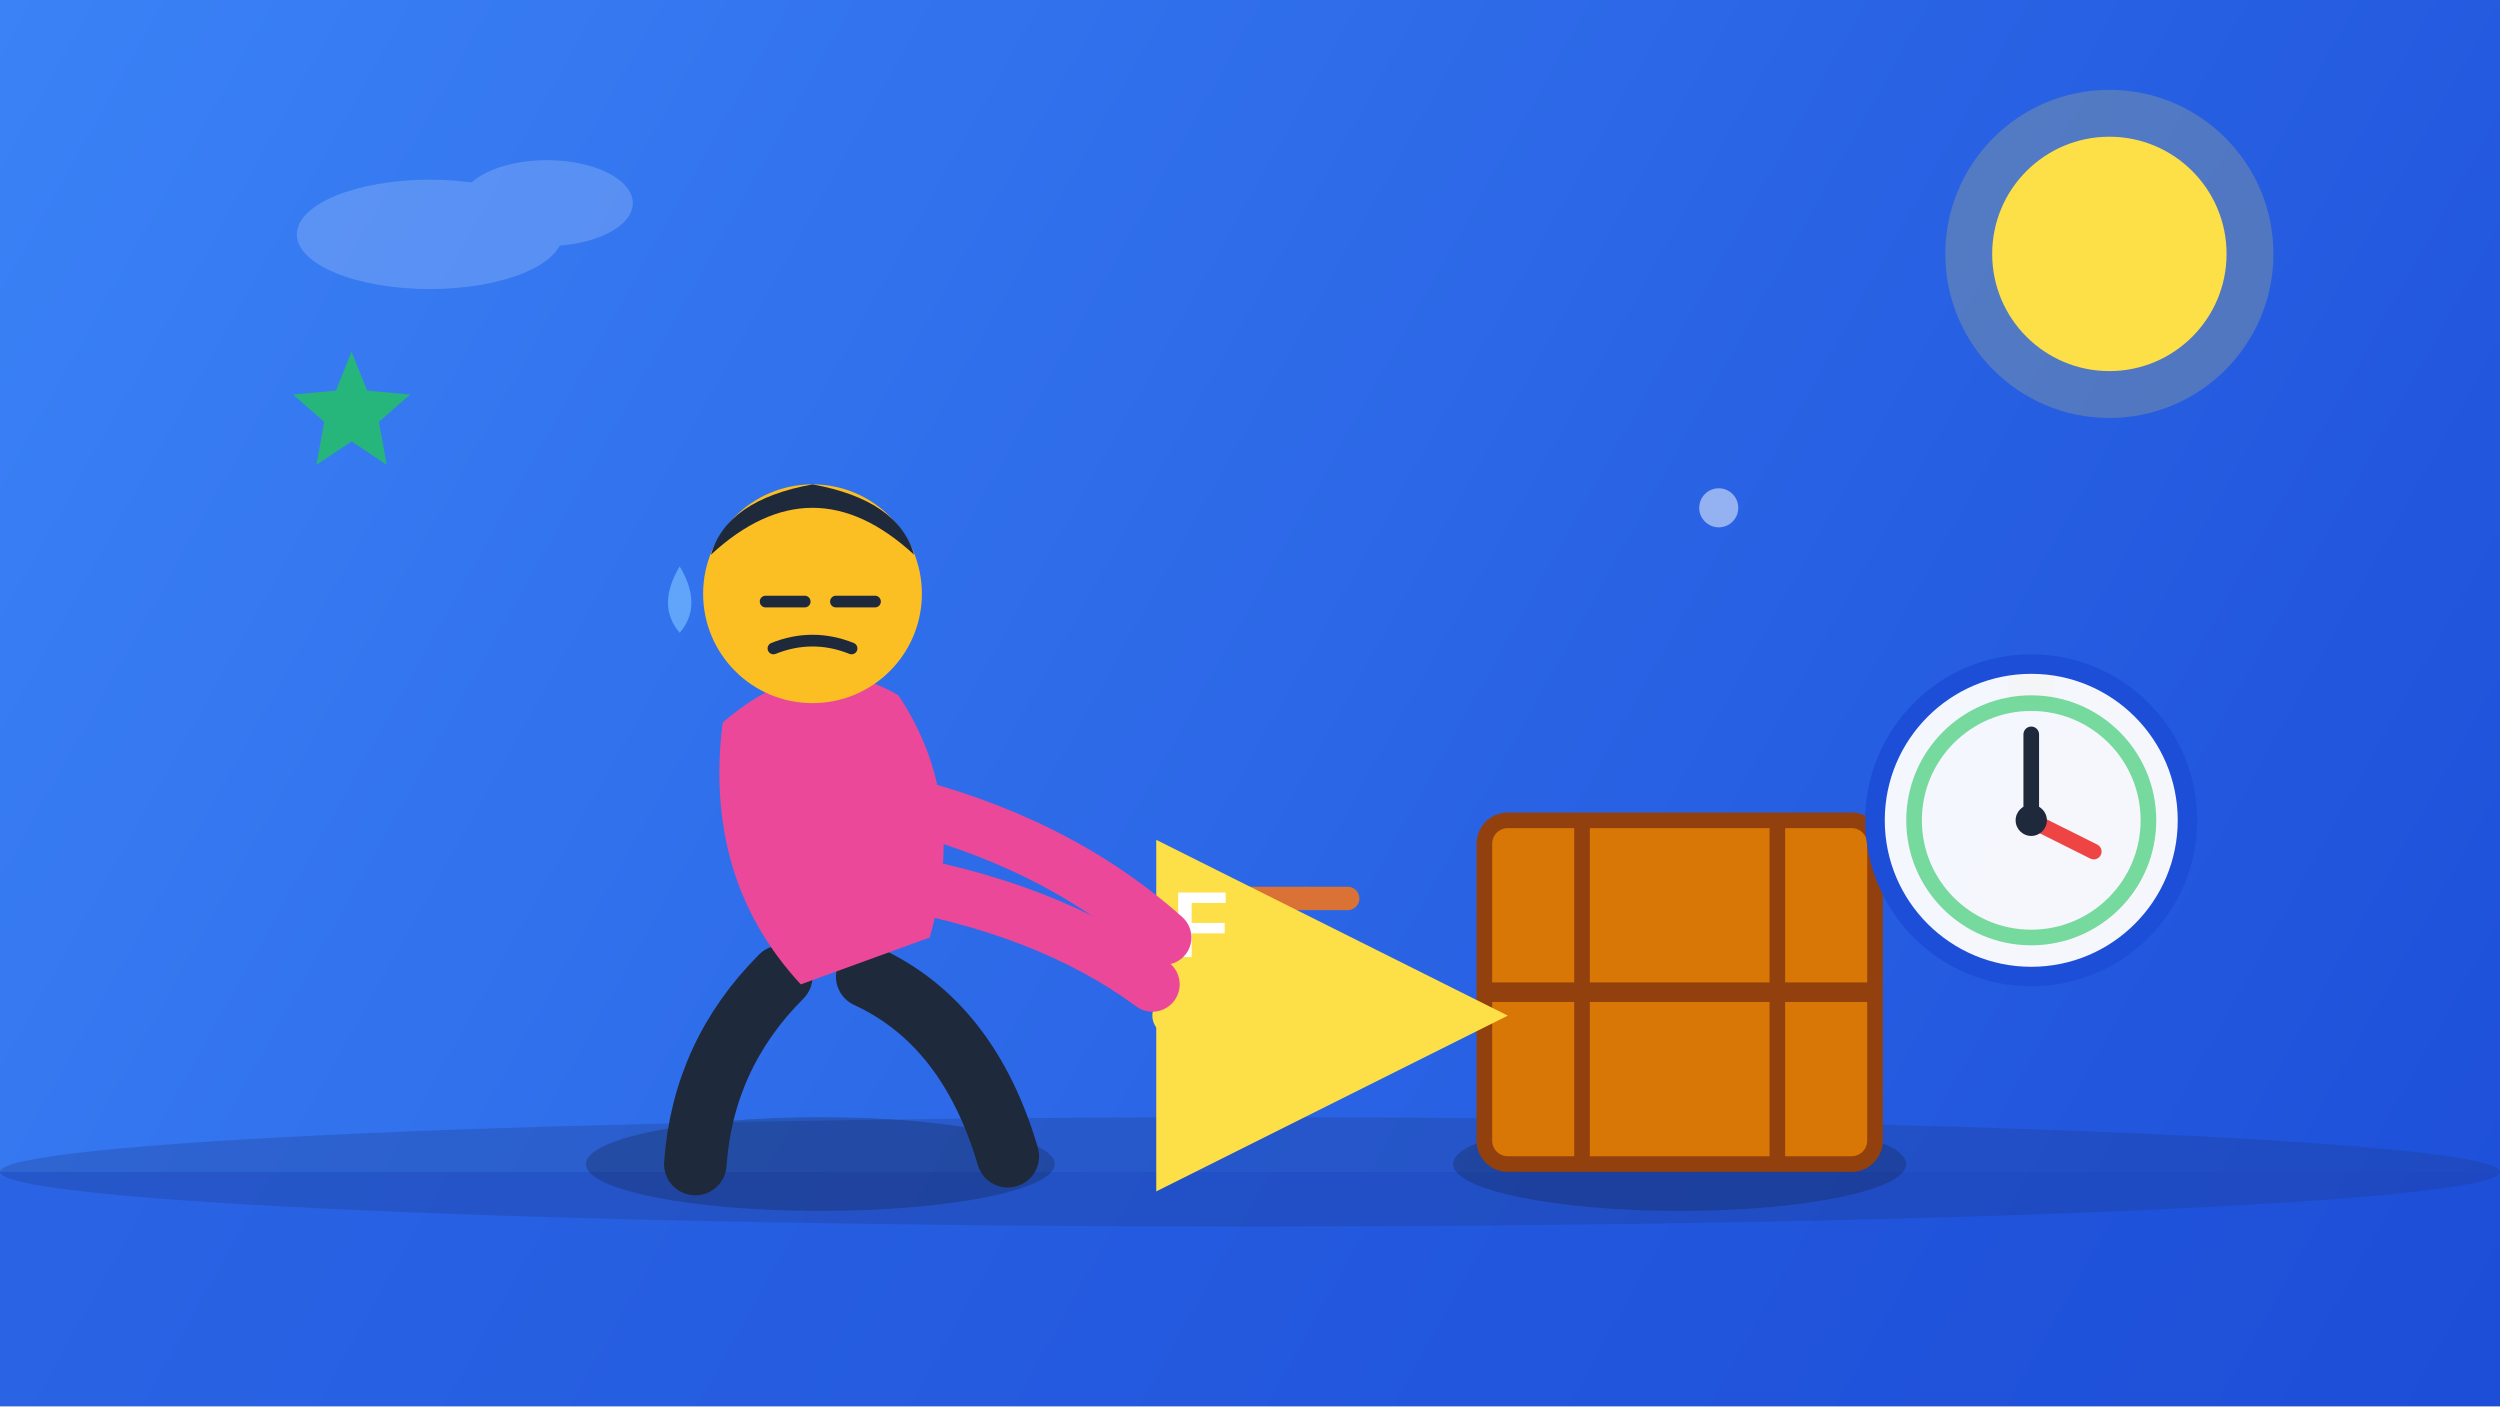
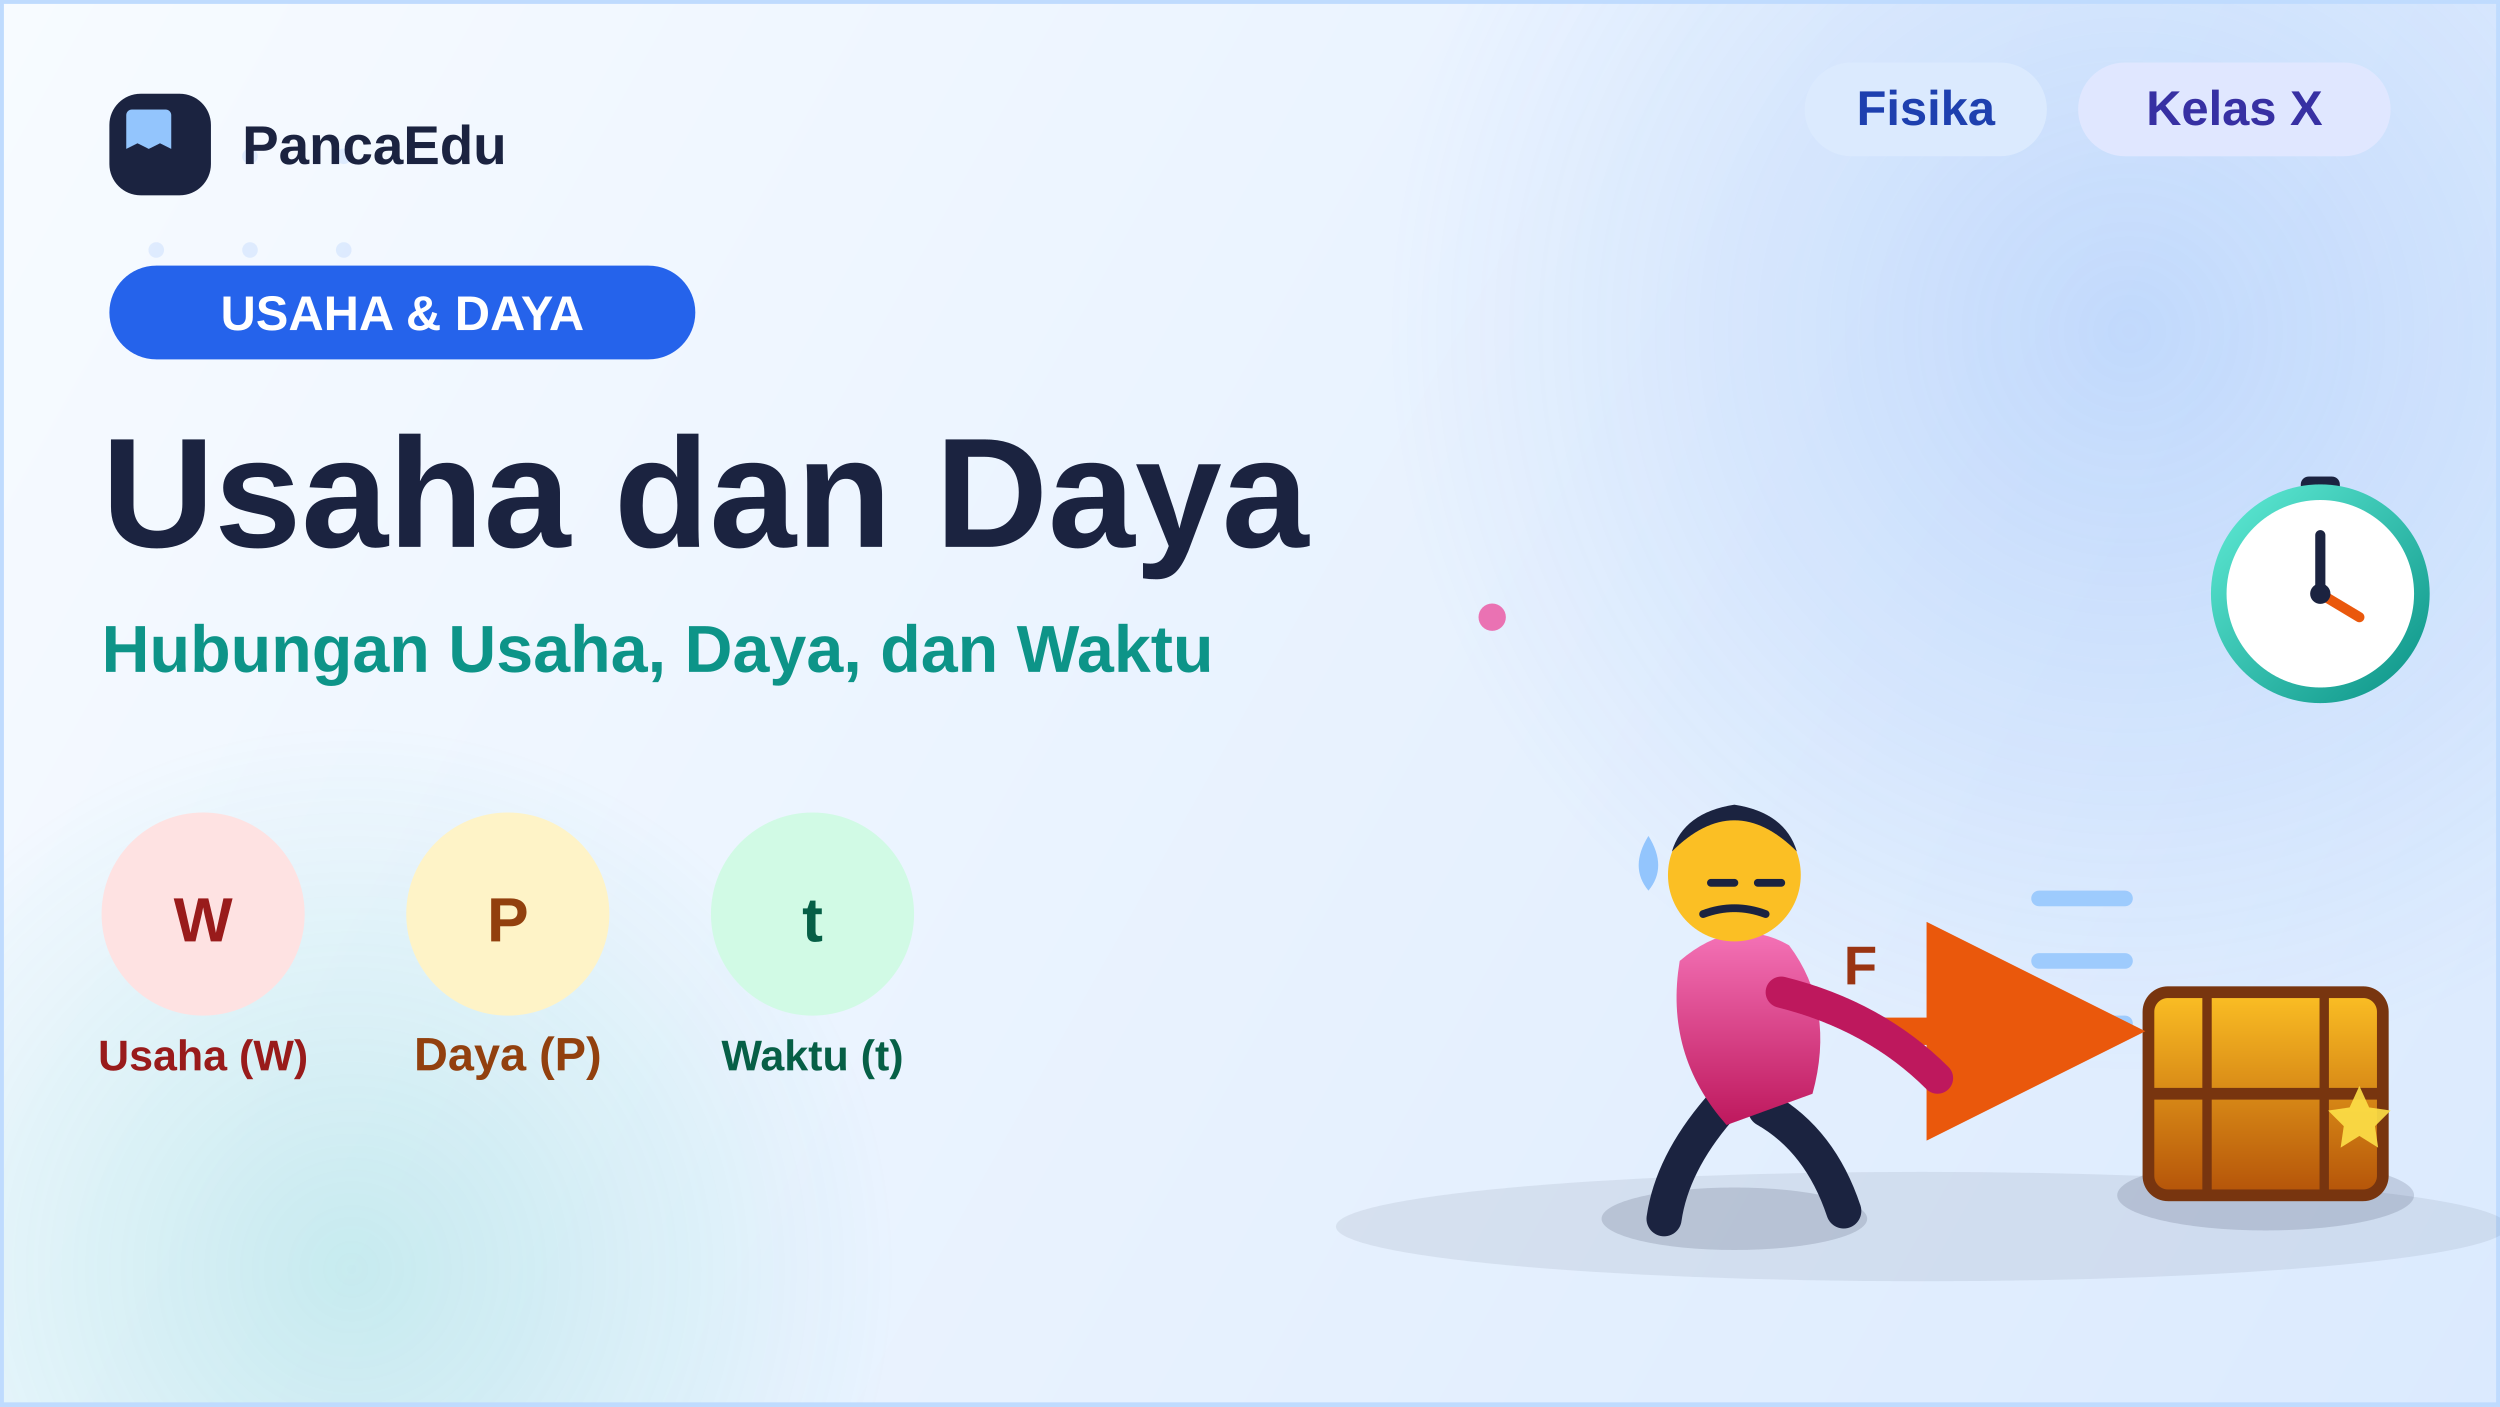
<svg xmlns="http://www.w3.org/2000/svg" viewBox="0 0 640 360">
  <defs>
-     <linearGradient id="bg" x1="0" y1="0" x2="640" y2="360" gradientUnits="userSpaceOnUse">
-       <stop offset="0" stop-color="#3b82f6" />
-       <stop offset="1" stop-color="#1d4ed8" />
+     <linearGradient id="udBgTint" x1="0" y1="0" x2="640" y2="360" gradientUnits="userSpaceOnUse">
+       <stop offset="0" stop-color="#f7fbff" />
+       <stop offset="1" stop-color="#dbeafe" />
    </linearGradient>
-     <marker id="ud-ah" viewBox="0 0 10 10" refX="8" refY="5" markerWidth="9" markerHeight="9" orient="auto-start-reverse">
-       <path d="M0 0 L10 5 L0 10 z" fill="#fde047" />
+     <radialGradient id="udBlobBlue" cx="0.5" cy="0.5" r="0.5">
+       <stop offset="0" stop-color="#3b82f6" stop-opacity="0.2" />
+       <stop offset="1" stop-color="#3b82f6" stop-opacity="0" />
+     </radialGradient>
+     <radialGradient id="udBlobTeal" cx="0.5" cy="0.5" r="0.5">
+       <stop offset="0" stop-color="#14b8a6" stop-opacity="0.18" />
+       <stop offset="1" stop-color="#14b8a6" stop-opacity="0" />
+     </radialGradient>
+     <linearGradient id="udCrateG" x1="0" y1="0" x2="0" y2="1">
+       <stop offset="0" stop-color="#fbbf24" />
+       <stop offset="1" stop-color="#b45309" />
+     </linearGradient>
+     <linearGradient id="udBodyG" x1="0" y1="0" x2="0" y2="1">
+       <stop offset="0" stop-color="#f472b6" />
+       <stop offset="1" stop-color="#be185d" />
+     </linearGradient>
+     <linearGradient id="udWatchG" x1="0" y1="0" x2="1" y2="1">
+       <stop offset="0" stop-color="#5eead4" />
+       <stop offset="1" stop-color="#0d9488" />
+     </linearGradient>
+     <marker id="udAh" viewBox="0 0 10 10" refX="8" refY="5" markerWidth="8" markerHeight="8" orient="auto-start-reverse">
+       <path d="M0 0 L10 5 L0 10 z" fill="#ea580c" />
    </marker>
  </defs>
-   <rect width="640" height="360" fill="url(#bg)" />
-   <circle cx="540" cy="65" r="30" fill="#fde047" />
-   <circle cx="540" cy="65" r="42" fill="#fde047" opacity="0.2" />
-   <g fill="#ffffff" opacity="0.18">
-     <ellipse cx="110" cy="60" rx="34" ry="14" />
-     <ellipse cx="140" cy="52" rx="22" ry="11" />
+   <rect width="640" height="360" fill="url(#udBgTint)" />
+   <circle cx="545" cy="85" r="190" fill="url(#udBlobBlue)" />
+   <circle cx="90" cy="325" r="140" fill="url(#udBlobTeal)" />
+   <rect width="640" height="360" fill="none" stroke="#bfdbfe" stroke-width="2" />
+   <g fill="#3b82f6" opacity="0.12">
+     <circle cx="40" cy="40" r="2" />
+     <circle cx="64" cy="40" r="2" />
+     <circle cx="88" cy="40" r="2" />
+     <circle cx="40" cy="64" r="2" />
+     <circle cx="64" cy="64" r="2" />
+     <circle cx="88" cy="64" r="2" />
  </g>
-   <rect x="0" y="300" width="640" height="60" fill="#1d4ed8" opacity="0.45" />
-   <ellipse cx="320" cy="300" rx="320" ry="14" fill="#1e3a8a" opacity="0.3" />
-   <g stroke="#f97316" stroke-width="6" stroke-linecap="round" opacity="0.85">
-     <line x1="310" y1="230" x2="345" y2="230" />
-     <line x1="310" y1="250" x2="345" y2="250" />
-     <line x1="310" y1="270" x2="345" y2="270" />
+   <g transform="translate(28,24)">
+     <rect width="26" height="26" rx="8" fill="#1b2340" />
+     <path d="M6 7h14a2 2 0 0 1 2 2v12l-4-2-4 2-4-2-4 2V9a2 2 0 0 1 2-2z" fill="#93c5fd" transform="translate(0,-1) scale(0.72)" />
+     <text x="34" y="18" font-family="Arial, sans-serif" font-size="14" font-weight="700" fill="#1b2340">PancaEdu</text>
  </g>
-   <g transform="translate(380,0)">
-     <ellipse cx="50" cy="298" rx="58" ry="12" fill="#0f172a" opacity="0.25" />
-     <rect x="0" y="210" width="100" height="88" rx="6" fill="#d97706" />
-     <rect x="0" y="210" width="100" height="88" rx="6" fill="none" stroke="#92400e" stroke-width="4" />
-     <line x1="0" y1="254" x2="100" y2="254" stroke="#92400e" stroke-width="5" />
-     <line x1="25" y1="210" x2="25" y2="298" stroke="#92400e" stroke-width="4" />
-     <line x1="75" y1="210" x2="75" y2="298" stroke="#92400e" stroke-width="4" />
+   <g font-family="Arial, sans-serif" font-size="12.5" font-weight="700">
+     <rect x="462" y="16" width="62" height="24" rx="12" fill="#dbeafe" />
+     <text x="493" y="32" text-anchor="middle" fill="#1e40af">Fisika</text>
+     <rect x="532" y="16" width="80" height="24" rx="12" fill="#e0e7ff" />
+     <text x="572" y="32" text-anchor="middle" fill="#3730a3">Kelas X</text>
  </g>
-   <line x1="300" y1="260" x2="368" y2="260" stroke="#fde047" stroke-width="10" stroke-linecap="round" marker-end="url(#ud-ah)" />
-   <text x="300" y="245" fill="#ffffff" font-size="24" font-family="Arial, sans-serif" font-weight="bold">F</text>
-   <g transform="translate(130,0)">
-     <ellipse cx="80" cy="298" rx="60" ry="12" fill="#0f172a" opacity="0.25" />
-     <path d="M70 250 Q50 270 48 298" stroke="#1e293b" stroke-width="16" fill="none" stroke-linecap="round" />
-     <path d="M92 250 Q118 262 128 296" stroke="#1e293b" stroke-width="16" fill="none" stroke-linecap="round" />
-     <path d="M55 185 Q50 225 75 252 L108 240 Q118 205 100 178 Q78 165 55 185 Z" fill="#ec4899" />
-     <path d="M98 205 Q140 215 168 240" stroke="#ec4899" stroke-width="14" fill="none" stroke-linecap="round" />
-     <path d="M95 225 Q138 232 165 252" stroke="#ec4899" stroke-width="14" fill="none" stroke-linecap="round" />
-     <circle cx="78" cy="152" r="28" fill="#fbbf24" />
-     <path d="M52 142 Q78 118 104 142 Q100 128 78 124 Q56 128 52 142 Z" fill="#1e293b" />
-     <path d="M66 154 L76 154" stroke="#1e293b" stroke-width="3" stroke-linecap="round" />
-     <path d="M84 154 L94 154" stroke="#1e293b" stroke-width="3" stroke-linecap="round" />
-     <path d="M68 166 Q78 162 88 166" stroke="#1e293b" stroke-width="3" fill="none" stroke-linecap="round" />
-     <path d="M44 145 Q50 155 44 162 Q38 155 44 145 Z" fill="#60a5fa" />
+   <g font-family="Arial, sans-serif" font-size="12.5" font-weight="700">
+     <rect x="28" y="68" width="150" height="24" rx="12" fill="#2563eb" />
+     <text x="103" y="84.5" text-anchor="middle" fill="#ffffff">USAHA &amp; DAYA</text>
  </g>
-   <g transform="translate(520,210)">
-     <rect x="-6" y="-42" width="12" height="12" rx="3" fill="#1e293b" />
-     <circle cx="0" cy="0" r="40" fill="#ffffff" opacity="0.95" />
-     <circle cx="0" cy="0" r="40" fill="none" stroke="#1d4ed8" stroke-width="5" />
-     <circle cx="0" cy="0" r="30" fill="none" stroke="#22c55e" stroke-width="4" opacity="0.6" />
-     <line x1="0" y1="0" x2="0" y2="-22" stroke="#1e293b" stroke-width="4" stroke-linecap="round" />
-     <line x1="0" y1="0" x2="16" y2="8" stroke="#ef4444" stroke-width="4" stroke-linecap="round" />
-     <circle cx="0" cy="0" r="4" fill="#1e293b" />
+   <text x="26" y="140" font-family="Arial, sans-serif" font-size="40" font-weight="800" fill="#1b2340">Usaha dan Daya</text>
+   <text x="26" y="172" font-family="Arial, sans-serif" font-size="17" font-weight="600" fill="#0d9488">Hubungan Usaha, Daya, dan Waktu</text>
+   <g font-family="Arial, sans-serif">
+     <g transform="translate(26,208)">
+       <circle cx="26" cy="26" r="26" fill="#fee2e2" />
+       <text x="26" y="33" text-anchor="middle" font-size="16" font-weight="800" fill="#991b1b">W</text>
+       <text x="26" y="66" text-anchor="middle" font-size="11" font-weight="700" fill="#991b1b">Usaha (W)</text>
+     </g>
+     <g transform="translate(104,208)">
+       <circle cx="26" cy="26" r="26" fill="#fef3c7" />
+       <text x="26" y="33" text-anchor="middle" font-size="16" font-weight="800" fill="#92400e">P</text>
+       <text x="26" y="66" text-anchor="middle" font-size="12" font-weight="700" fill="#92400e">Daya (P)</text>
+     </g>
+     <g transform="translate(182,208)">
+       <circle cx="26" cy="26" r="26" fill="#d1fae5" />
+       <text x="26" y="33" text-anchor="middle" font-size="16" font-weight="800" fill="#065f46">t</text>
+       <text x="26" y="66" text-anchor="middle" font-size="11" font-weight="700" fill="#065f46">Waktu (t)</text>
+     </g>
  </g>
-   <path d="M90 90 l4 10 11 1 -8 7 2 11 -9 -6 -9 6 2 -11 -8 -7 11 -1 z" fill="#22c55e" opacity="0.8" />
-   <circle cx="440" cy="130" r="5" fill="#ffffff" opacity="0.5" />
+   <g transform="translate(372,118)">
+     <ellipse cx="120" cy="196" rx="150" ry="14" fill="#1b2340" opacity="0.08" />
+     <g transform="translate(222,34)">
+       <rect x="-5" y="-30" width="10" height="9" rx="2" fill="#1b2340" />
+       <circle cx="0" cy="0" r="26" fill="#ffffff" />
+       <circle cx="0" cy="0" r="26" fill="none" stroke="url(#udWatchG)" stroke-width="4" />
+       <line x1="0" y1="0" x2="0" y2="-15" stroke="#1b2340" stroke-width="2.6" stroke-linecap="round" />
+       <line x1="0" y1="0" x2="10" y2="6" stroke="#ea580c" stroke-width="2.6" stroke-linecap="round" />
+       <circle cx="0" cy="0" r="2.6" fill="#1b2340" />
+     </g>
+     <g stroke="#93c5fd" stroke-width="4" stroke-linecap="round" opacity="0.85">
+       <line x1="150" y1="112" x2="172" y2="112" />
+       <line x1="150" y1="128" x2="172" y2="128" />
+       <line x1="150" y1="144" x2="172" y2="144" />
+     </g>
+     <g transform="translate(178,96)">
+       <ellipse cx="30" cy="92" rx="38" ry="9" fill="#1b2340" opacity="0.15" />
+       <rect x="0" y="40" width="60" height="52" rx="5" fill="url(#udCrateG)" />
+       <rect x="0" y="40" width="60" height="52" rx="5" fill="none" stroke="#78350f" stroke-width="3" />
+       <line x1="0" y1="66" x2="60" y2="66" stroke="#78350f" stroke-width="3" />
+       <line x1="15" y1="40" x2="15" y2="92" stroke="#78350f" stroke-width="2.4" />
+       <line x1="45" y1="40" x2="45" y2="92" stroke="#78350f" stroke-width="2.4" />
+     </g>
+     <line x1="108" y1="146" x2="166" y2="146" stroke="#ea580c" stroke-width="7" stroke-linecap="round" marker-end="url(#udAh)" />
+     <text x="100" y="134" font-family="Arial, sans-serif" font-size="14" font-weight="800" fill="#9a3412">F</text>
+     <g transform="translate(30,70)">
+       <ellipse cx="42" cy="124" rx="34" ry="8" fill="#1b2340" opacity="0.15" />
+       <path d="M38 96 Q26 110 24 124" stroke="#1b2340" stroke-width="9" fill="none" stroke-linecap="round" />
+       <path d="M50 96 Q64 104 70 122" stroke="#1b2340" stroke-width="9" fill="none" stroke-linecap="round" />
+       <path d="M28 58 Q24 82 40 100 L62 92 Q68 70 56 54 Q42 46 28 58 Z" fill="url(#udBodyG)" />
+       <path d="M54 66 Q78 72 94 88" stroke="#be185d" stroke-width="8" fill="none" stroke-linecap="round" />
+       <circle cx="42" cy="36" r="17" fill="#fbbf24" />
+       <path d="M26 30 Q42 14 58 30 Q55 20 42 18 Q29 20 26 30 Z" fill="#1b2340" />
+       <path d="M36 38 L42 38 M48 38 L54 38" stroke="#1b2340" stroke-width="2" stroke-linecap="round" />
+       <path d="M34 46 Q42 43 50 46" stroke="#1b2340" stroke-width="2" fill="none" stroke-linecap="round" />
+       <path d="M20 26 Q25 34 20 40 Q15 34 20 26 Z" fill="#93c5fd" />
+     </g>
+     <path d="M232 160 l2.5 5.5 5.5 0.8 -4 4 0.8 5.5 -4.8 -3 -4.8 3 0.8 -5.5 -4 -4 5.5 -0.8 z" fill="#fde047" opacity="0.9" />
+     <circle cx="10" cy="40" r="3.5" fill="#ec4899" opacity="0.75" />
+   </g>
</svg>
